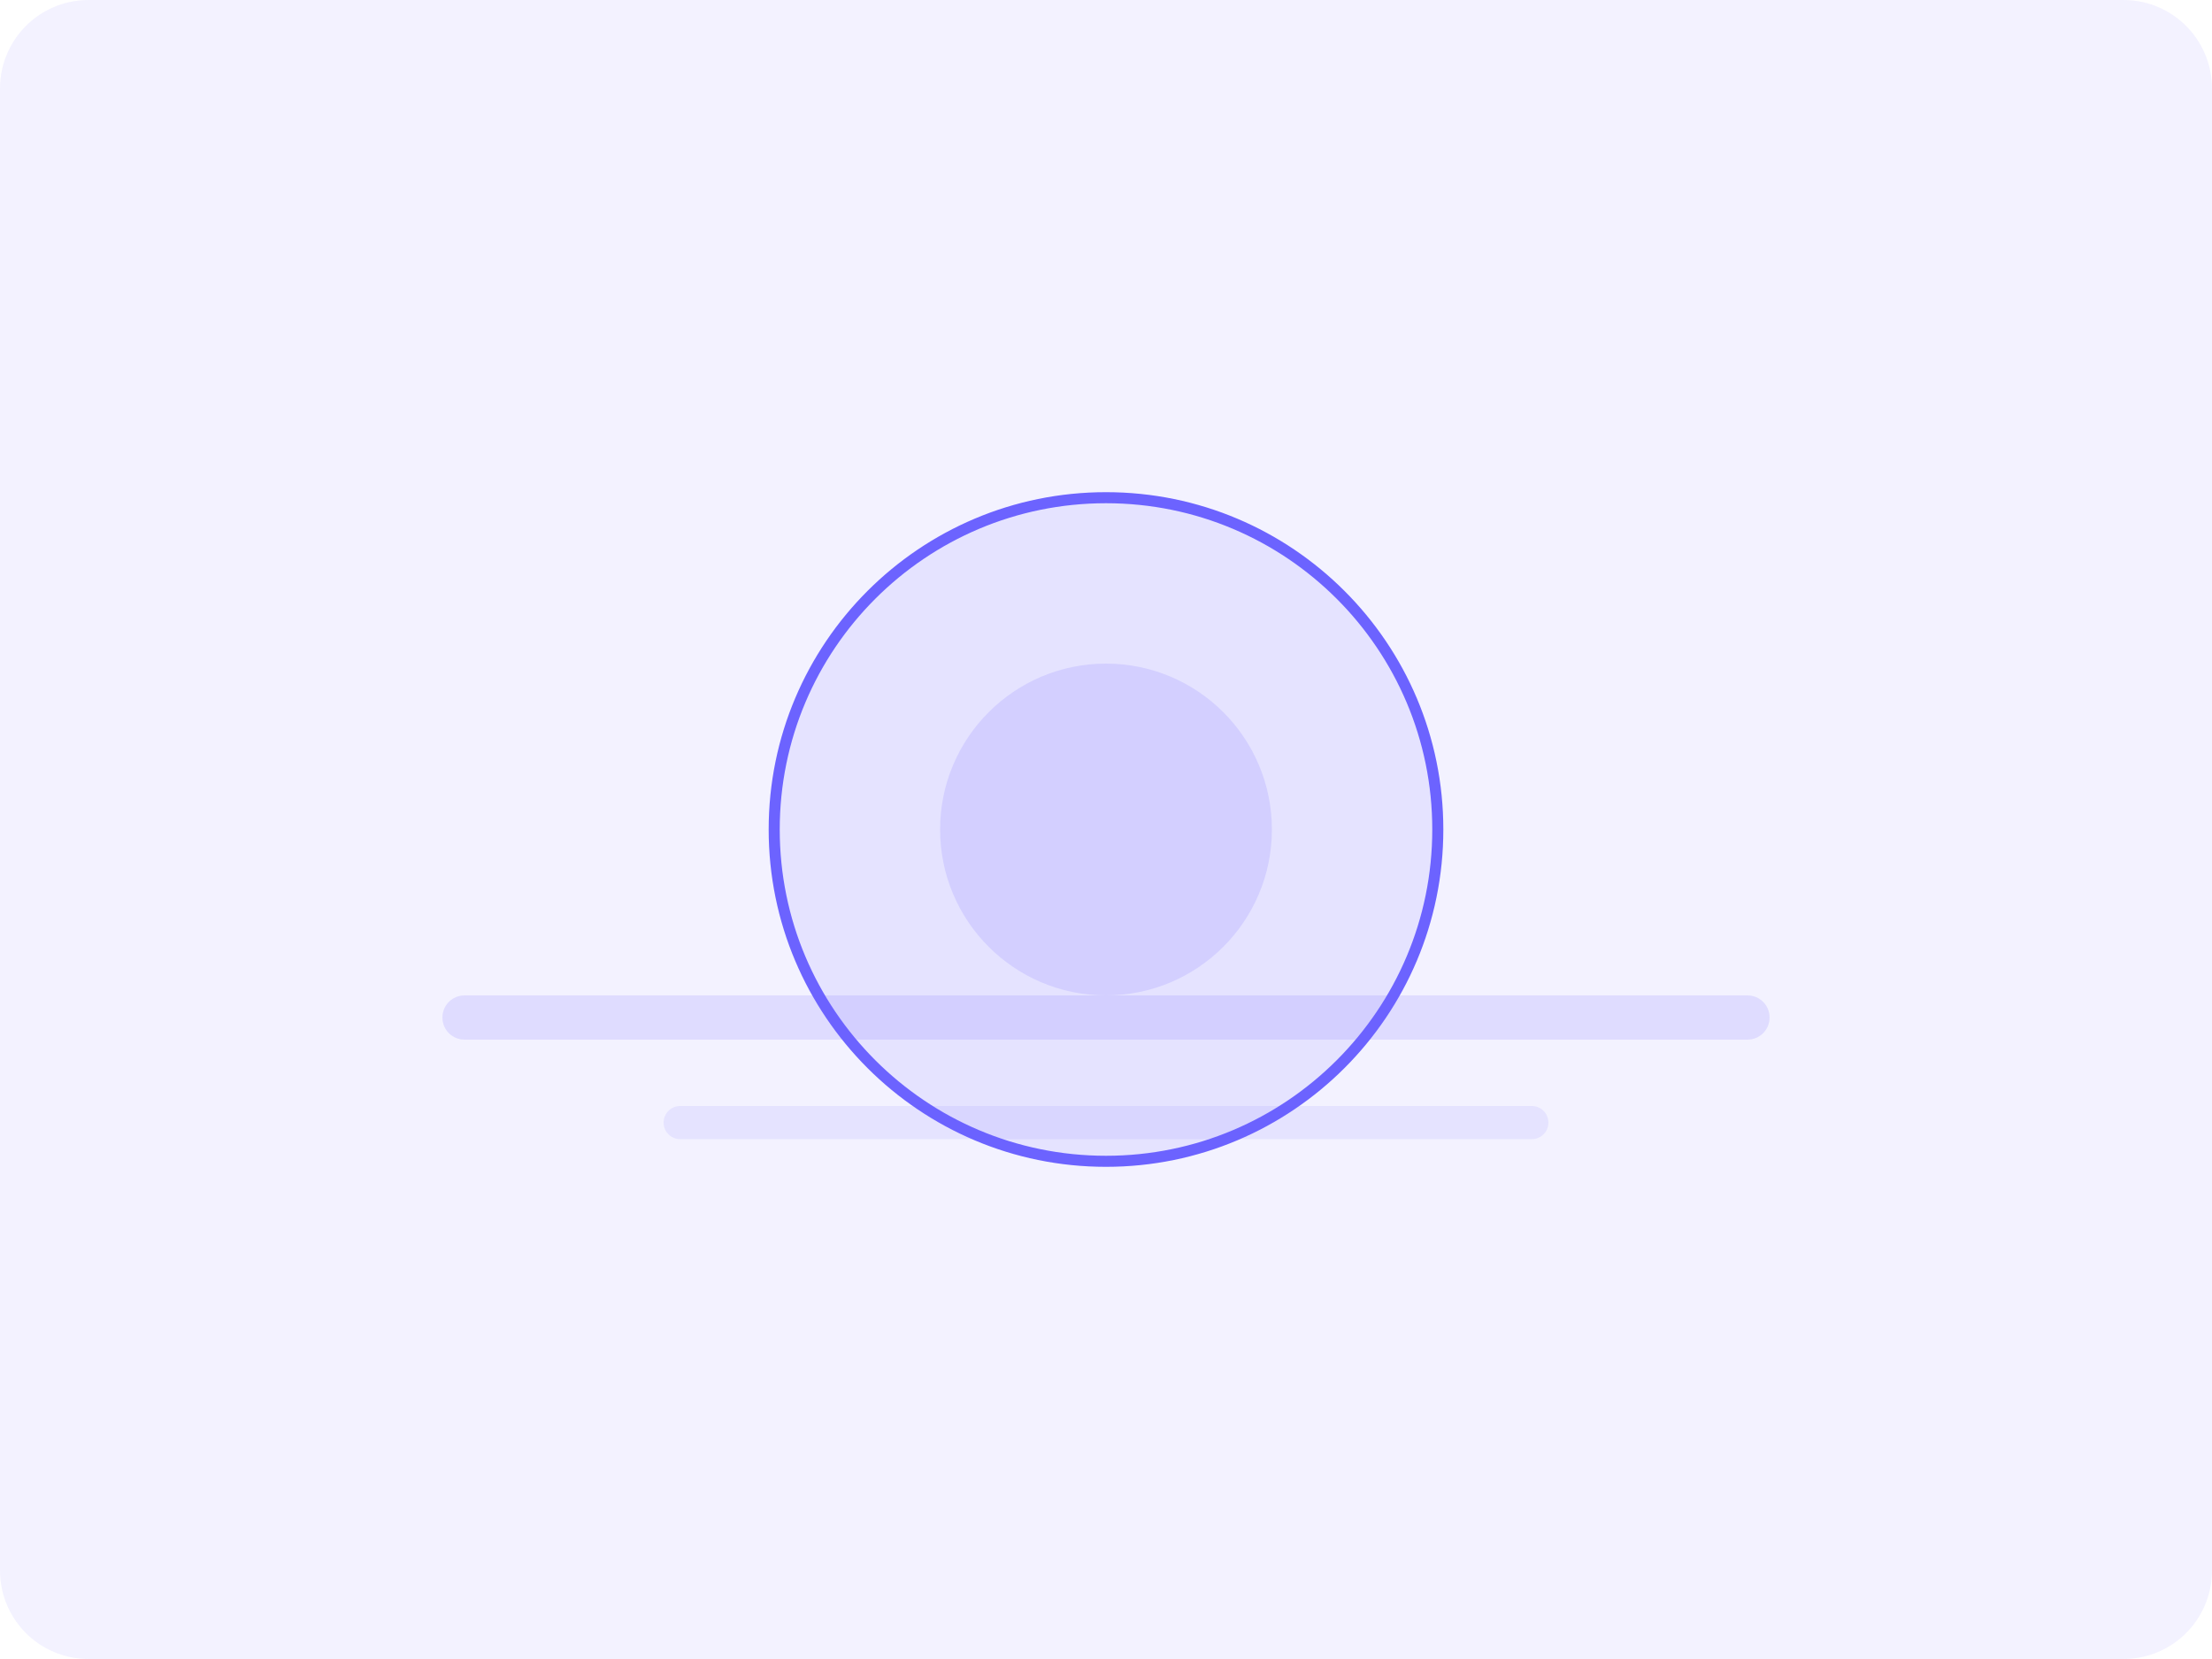
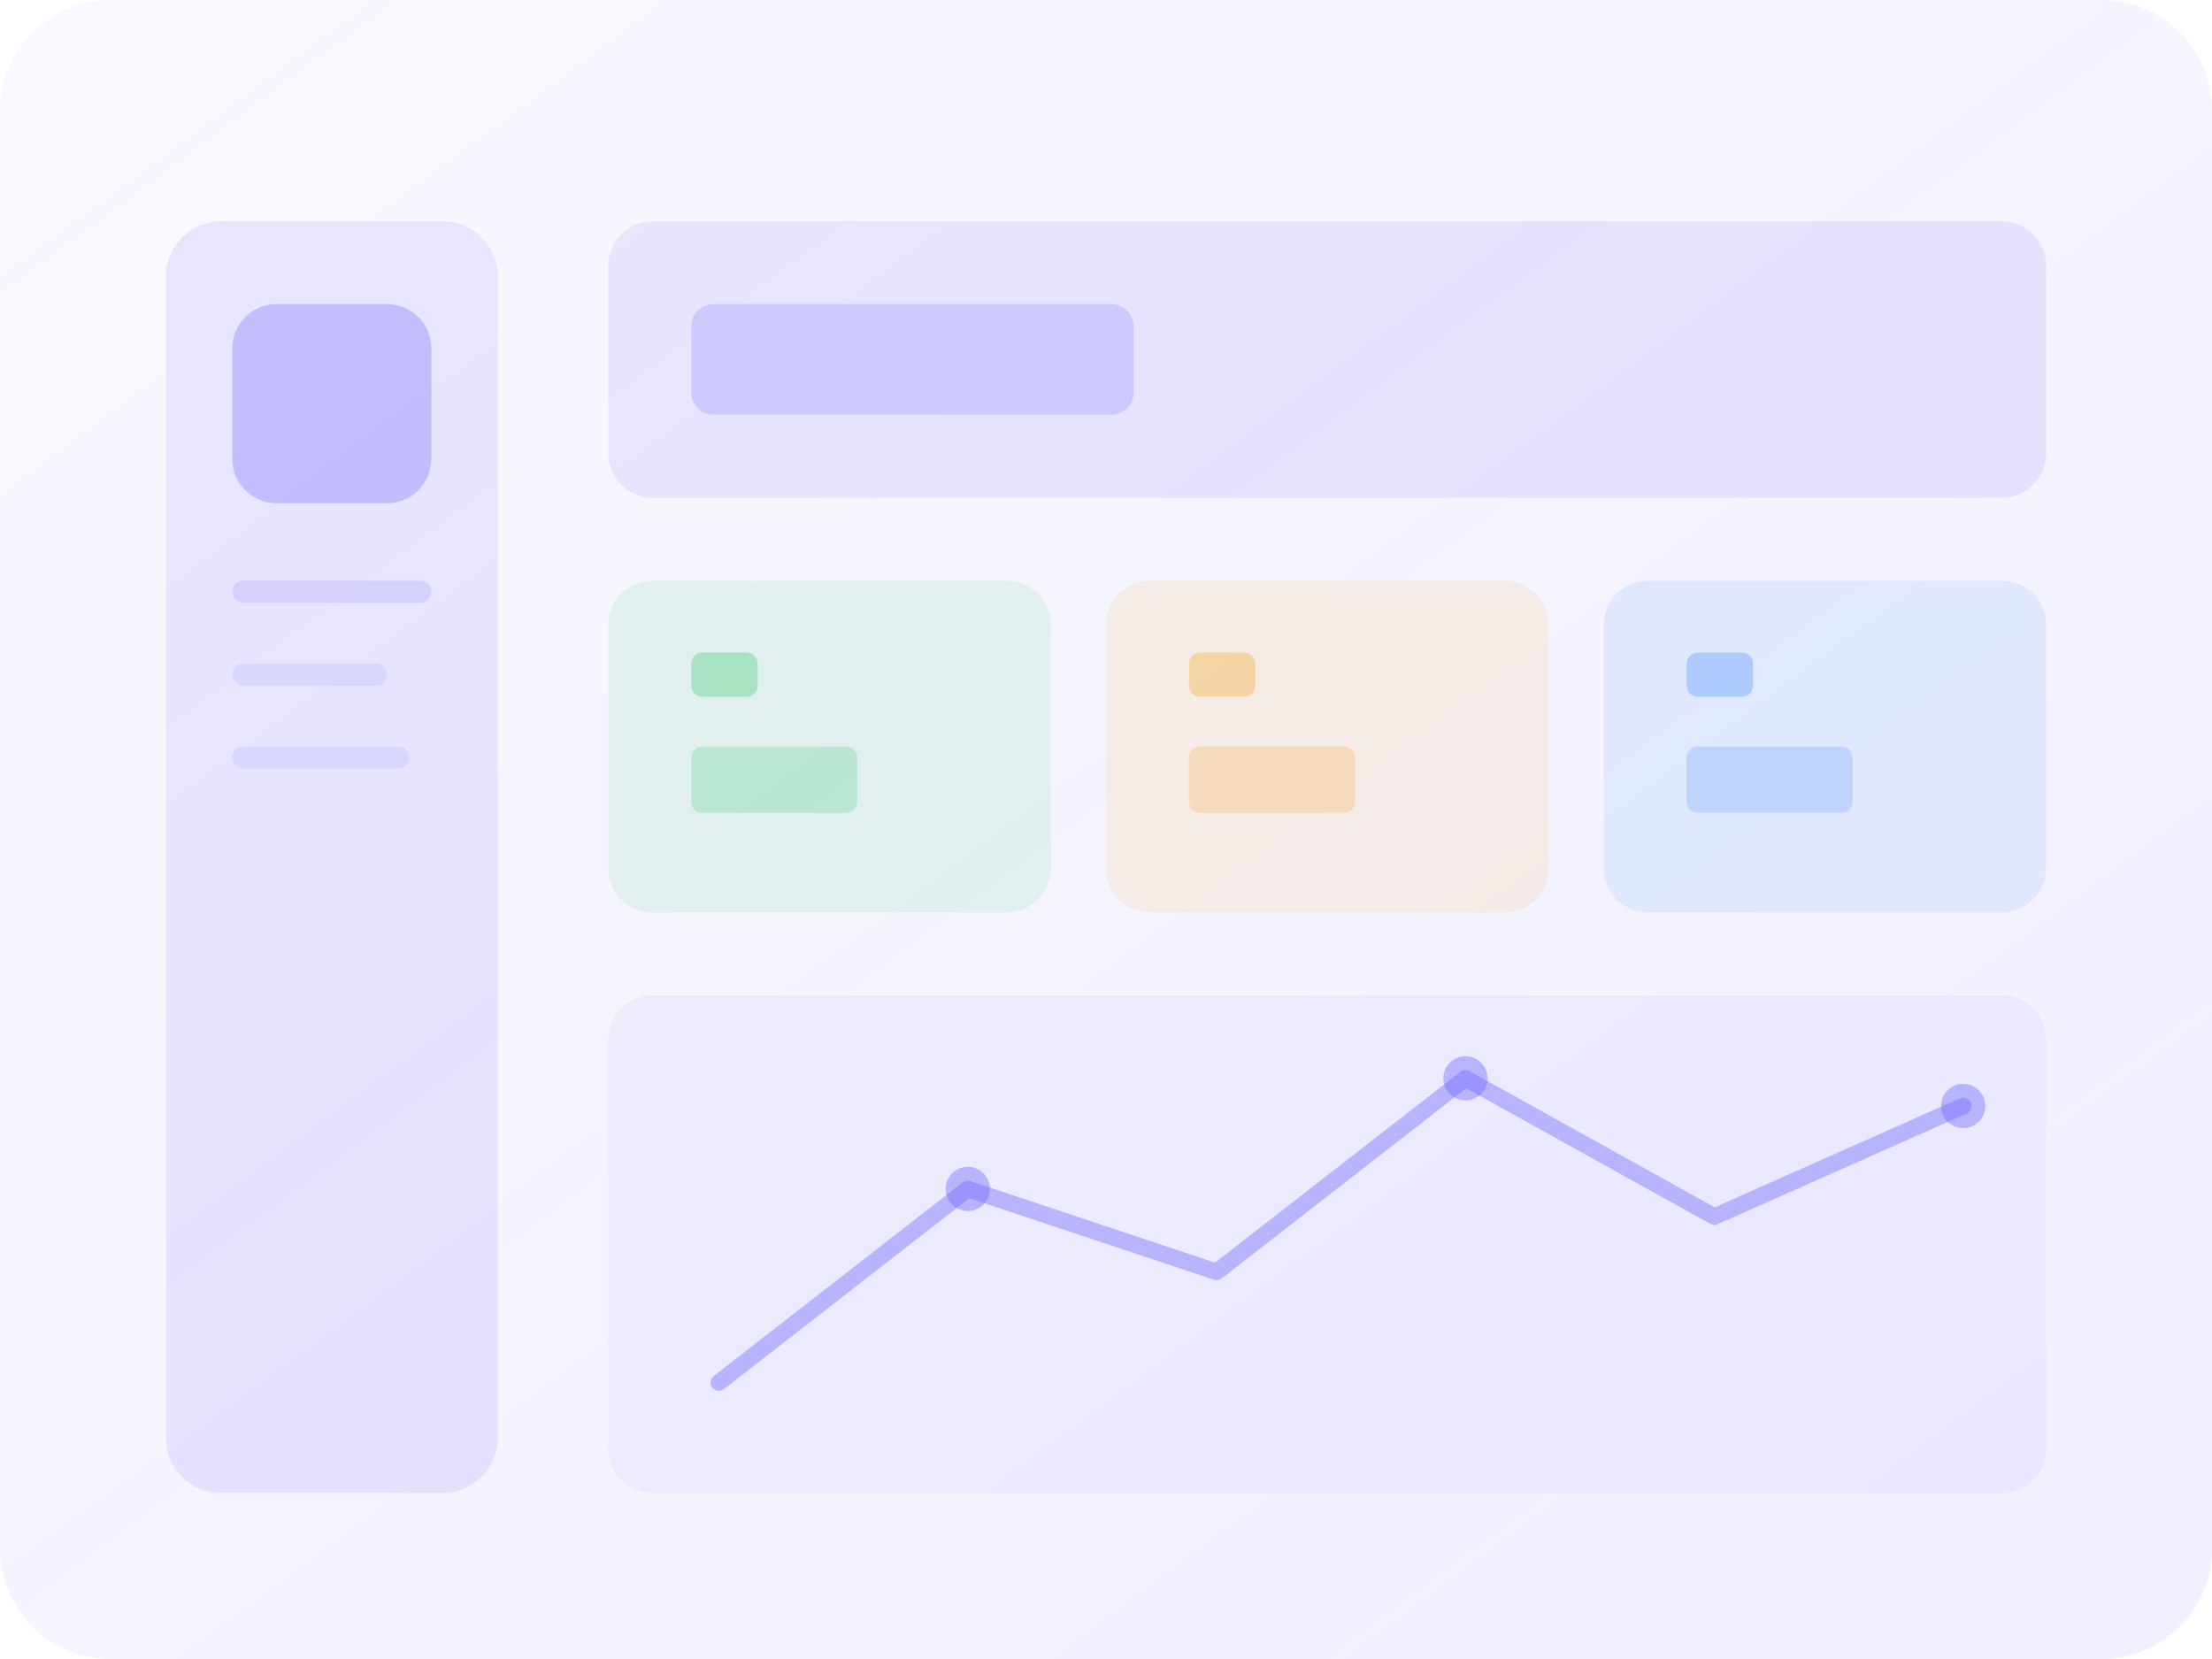
<svg xmlns="http://www.w3.org/2000/svg" viewBox="0 0 400 300" fill="none">
-   <rect width="400" height="300" rx="16" fill="#6c63ff" fill-opacity="0.08" />
-   <circle cx="200" cy="150" r="60" stroke="#6c63ff" stroke-width="2" fill="#6c63ff" fill-opacity="0.1" />
-   <circle cx="200" cy="150" r="30" fill="#6c63ff" fill-opacity="0.15" />
-   <rect x="80" y="180" width="240" height="8" rx="4" fill="#6c63ff" fill-opacity="0.15" />
-   <rect x="120" y="200" width="160" height="6" rx="3" fill="#6c63ff" fill-opacity="0.1" />
+   <defs>
+     <linearGradient id="bg" x1="0" y1="0" x2="1" y2="1">
+       <stop offset="0%" stop-color="#6c63ff" stop-opacity="0.04" />
+       <stop offset="100%" stop-color="#6c63ff" stop-opacity="0.1" />
+     </linearGradient>
+   </defs>
+   <rect width="400" height="300" rx="20" fill="url(#bg)" />
+   <rect x="30" y="40" width="60" height="230" rx="10" fill="#6c63ff" fill-opacity="0.12" />
+   <rect x="42" y="55" width="36" height="36" rx="8" fill="#6c63ff" fill-opacity="0.3" />
+   <rect x="42" y="105" width="36" height="4" rx="2" fill="#6c63ff" fill-opacity="0.15" />
+   <rect x="42" y="120" width="28" height="4" rx="2" fill="#6c63ff" fill-opacity="0.1" />
+   <rect x="42" y="135" width="32" height="4" rx="2" fill="#6c63ff" fill-opacity="0.1" />
+   <rect x="110" y="40" width="260" height="50" rx="8" fill="#6c63ff" fill-opacity="0.12" />
+   <rect x="125" y="55" width="80" height="20" rx="4" fill="#6c63ff" fill-opacity="0.2" />
+   <rect x="110" y="105" width="80" height="60" rx="8" fill="#22c55e" fill-opacity="0.1" />
+   <rect x="125" y="118" width="12" height="8" rx="2" fill="#22c55e" fill-opacity="0.3" />
+   <rect x="125" y="135" width="30" height="12" rx="2" fill="#22c55e" fill-opacity="0.2" />
+   <rect x="200" y="105" width="80" height="60" rx="8" fill="#f59e0b" fill-opacity="0.1" />
+   <rect x="215" y="118" width="12" height="8" rx="2" fill="#f59e0b" fill-opacity="0.3" />
+   <rect x="215" y="135" width="30" height="12" rx="2" fill="#f59e0b" fill-opacity="0.2" />
+   <rect x="290" y="105" width="80" height="60" rx="8" fill="#3b82f6" fill-opacity="0.1" />
+   <rect x="305" y="118" width="12" height="8" rx="2" fill="#3b82f6" fill-opacity="0.3" />
+   <rect x="305" y="135" width="30" height="12" rx="2" fill="#3b82f6" fill-opacity="0.2" />
+   <rect x="110" y="180" width="260" height="90" rx="8" fill="#6c63ff" fill-opacity="0.06" />
+   <polyline points="130,250 175,215 220,230 265,195 310,220 355,200" stroke="#6c63ff" stroke-width="3" stroke-linecap="round" stroke-linejoin="round" fill="none" opacity="0.4" />
+   <circle cx="175" cy="215" r="4" fill="#6c63ff" opacity="0.4" />
+   <circle cx="265" cy="195" r="4" fill="#6c63ff" opacity="0.4" />
+   <circle cx="355" cy="200" r="4" fill="#6c63ff" opacity="0.4" />
</svg>
